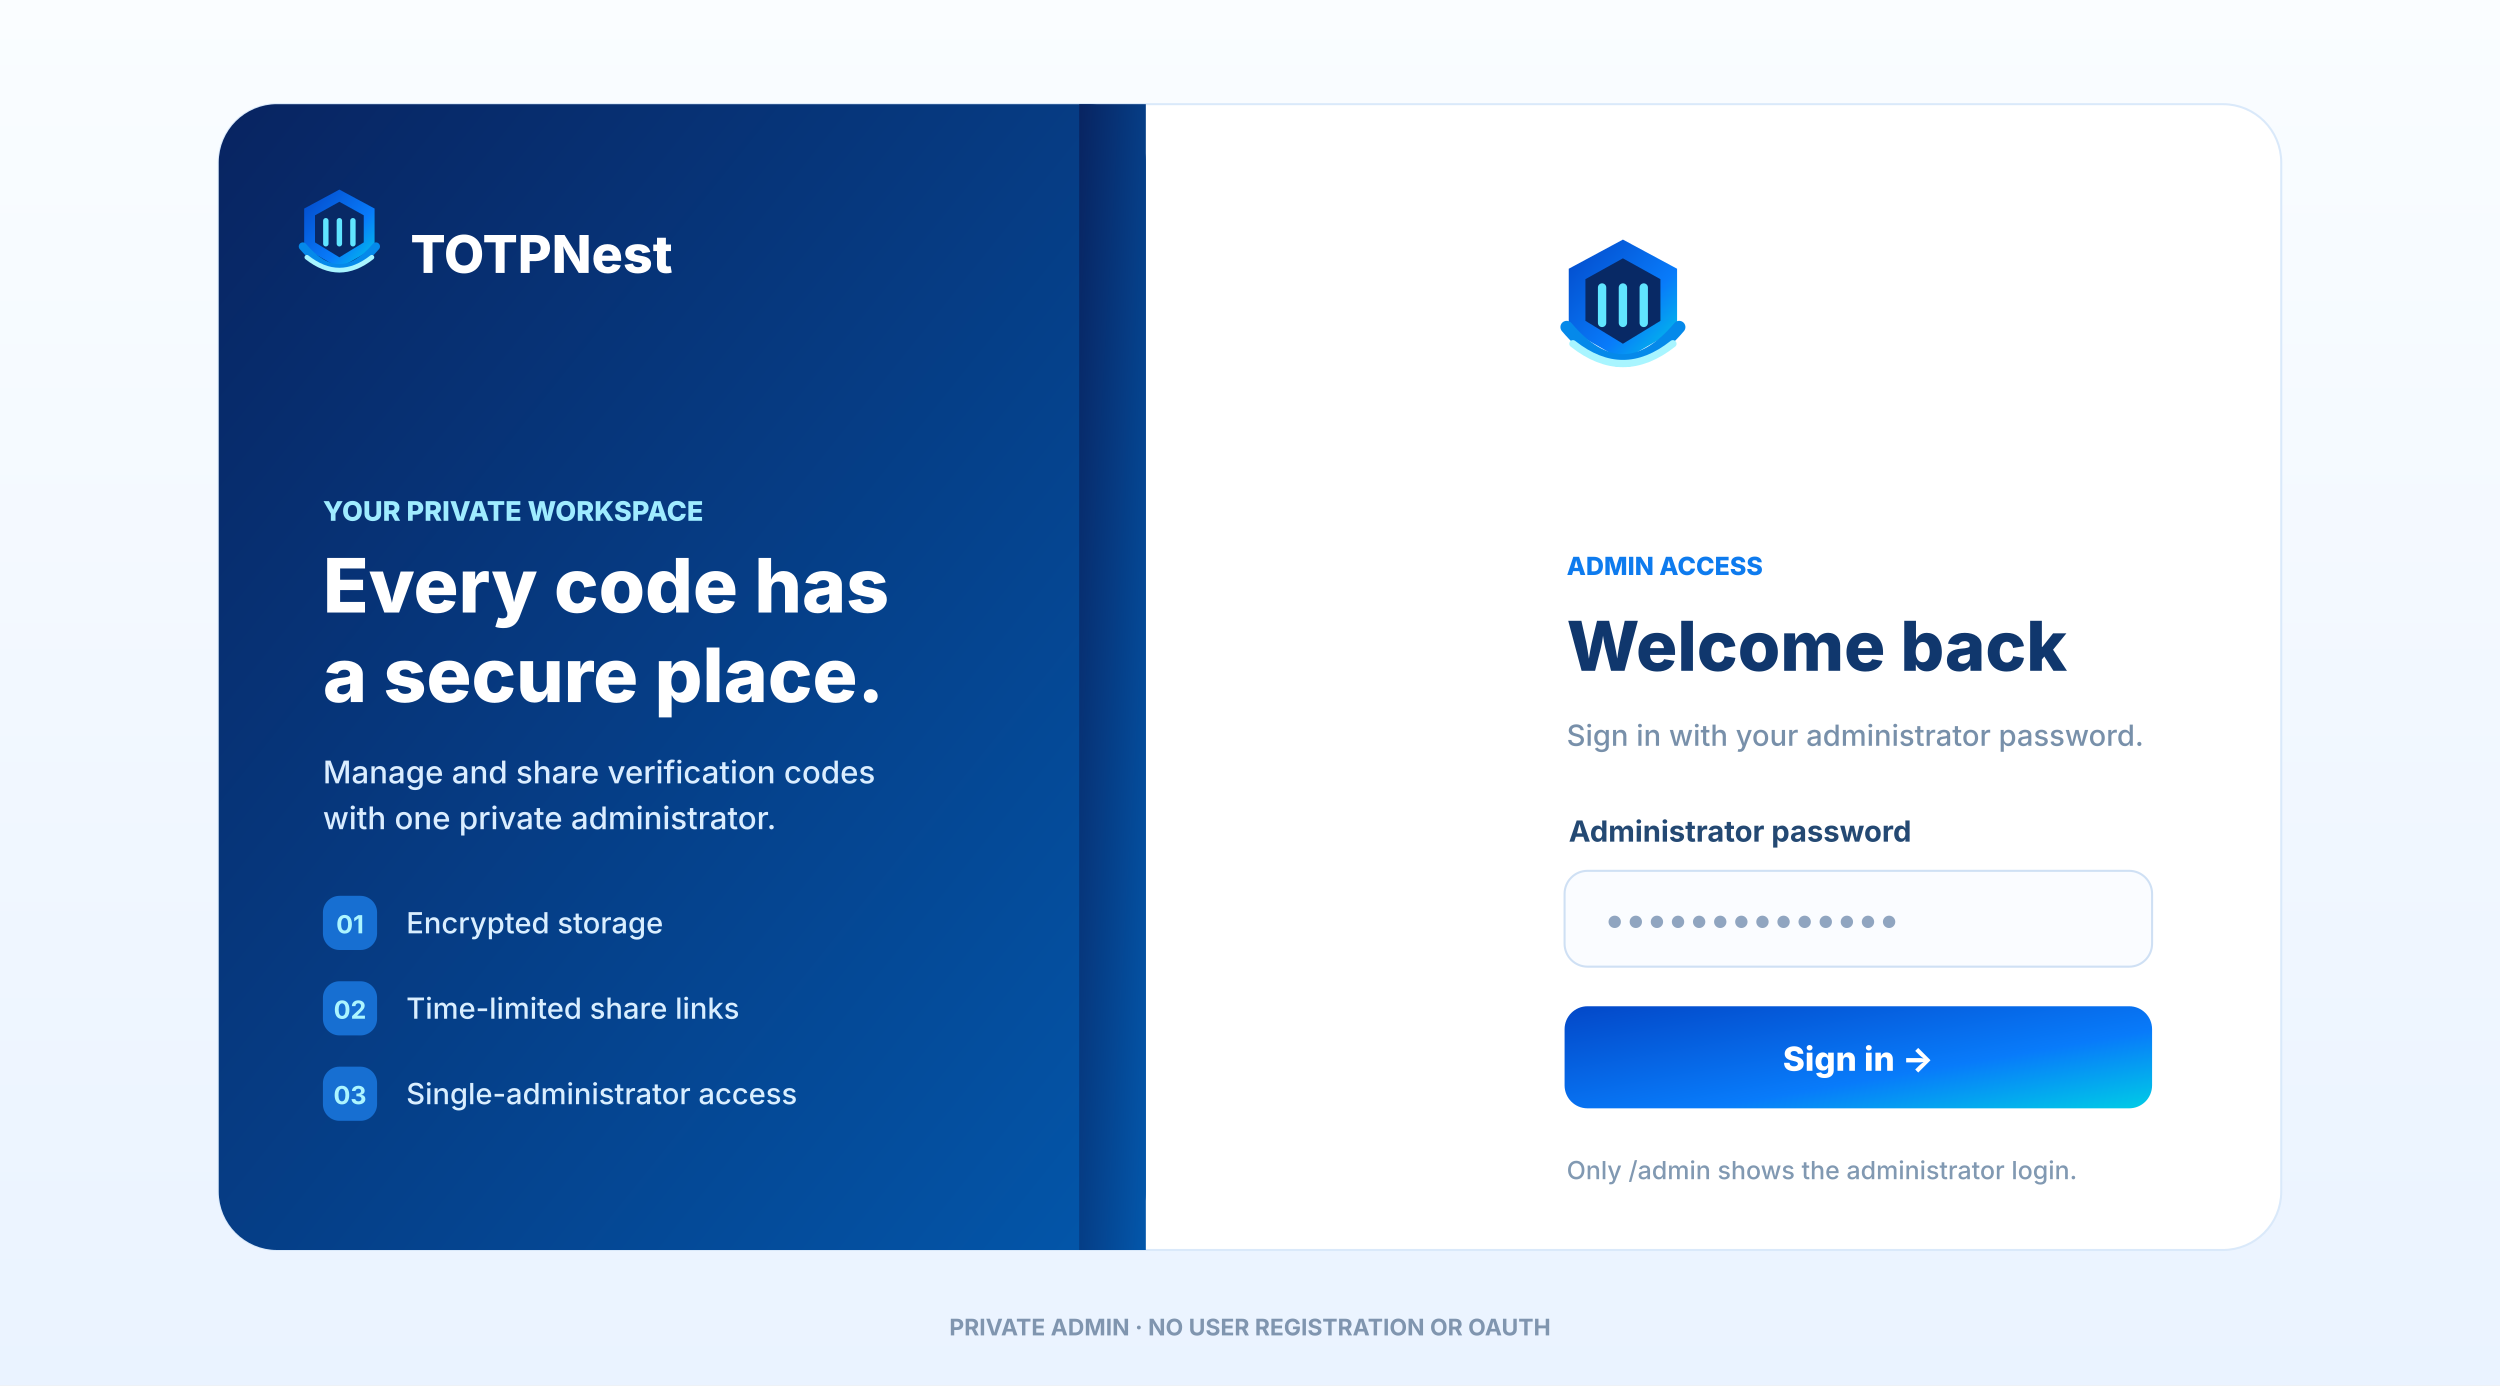
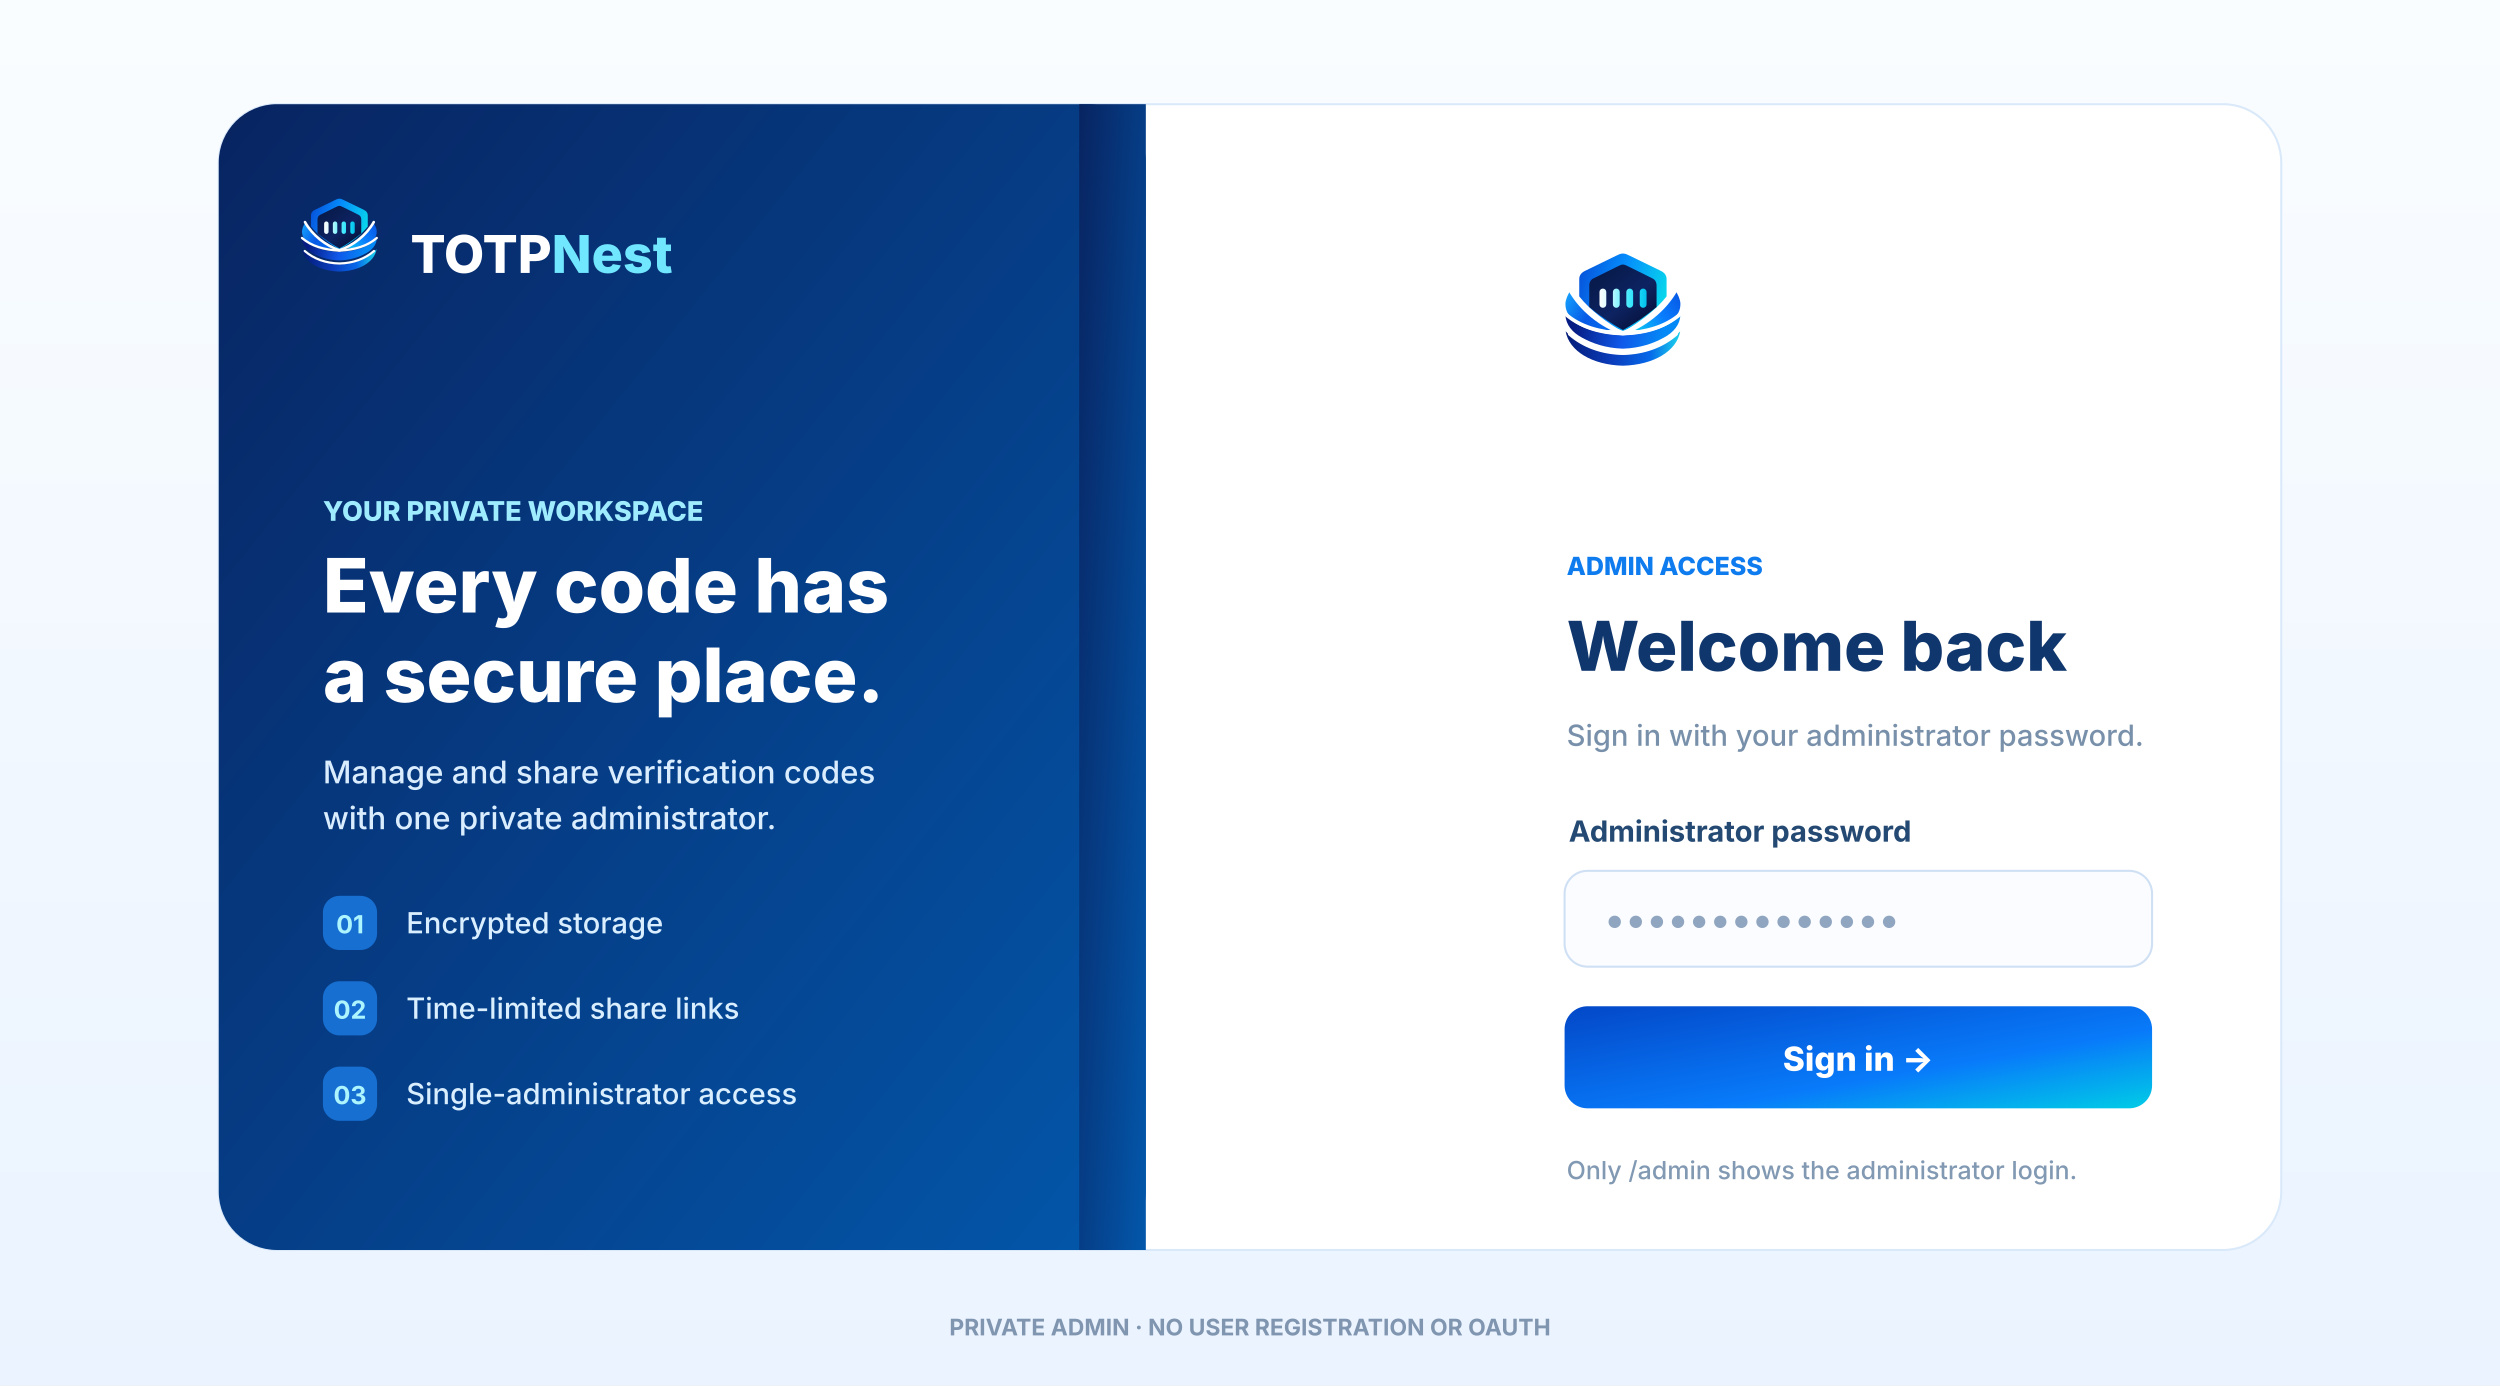
<svg xmlns="http://www.w3.org/2000/svg" width="1200" height="665" viewBox="0 0 1200 665" role="img">
  <defs>
    <linearGradient id="blue" x1="0" y1="0" x2="1" y2="1">
      <stop stop-color="#0348C8" />
      <stop offset=".62" stop-color="#087BFA" />
      <stop offset="1" stop-color="#00CCE6" />
    </linearGradient>
    <linearGradient id="navy" x1="0" y1="0" x2="1" y2="1">
      <stop stop-color="#082461" />
      <stop offset="1" stop-color="#0357AB" />
    </linearGradient>
    <linearGradient id="sky" x1="0" y1="0" x2="0" y2="1">
      <stop stop-color="#FAFDFF" />
      <stop offset="1" stop-color="#EAF3FF" />
    </linearGradient>
    <filter id="shadow" x="-20%" y="-30%" width="150%" height="170%">
      <feDropShadow dx="0" dy="5" stdDeviation="9" flood-color="#1B5091" flood-opacity=".08" />
    </filter>
+     <linearGradient id="shieldRim" x1="484" y1="195" x2="946" y2="348" gradientUnits="userSpaceOnUse">
+       <stop stop-color="#064ED8" />
+       <stop offset=".46" stop-color="#058DFC" />
+       <stop offset=".96" stop-color="#08D8EB" />
+     </linearGradient>
+     <linearGradient id="shieldCore" x1="552" y1="207" x2="820" y2="536" gradientUnits="userSpaceOnUse">
+       <stop stop-color="#071844" />
+       <stop offset=".58" stop-color="#0D2362" />
+       <stop offset="1" stop-color="#060F35" />
+     </linearGradient>
+     <linearGradient id="codeBars" x1="583" y1="363" x2="827" y2="365" gradientUnits="userSpaceOnUse">
+       <stop stop-color="#FFFFFF" />
+       <stop offset=".2" stop-color="#D8FAFF" />
+       <stop offset=".48" stop-color="#6DF3FF" />
+       <stop offset=".75" stop-color="#23E0FA" />
+       <stop offset="1" stop-color="#01BEEC" />
+     </linearGradient>
+     <linearGradient id="wingLeft" x1="409" y1="375" x2="658" y2="525" gradientUnits="userSpaceOnUse">
+       <stop stop-color="#149FFE" />
+       <stop offset=".50" stop-color="#0759E5" />
+       <stop offset="1" stop-color="#0671F2" />
+     </linearGradient>
+     <linearGradient id="wingRight" x1="1000" y1="363" x2="762" y2="530" gradientUnits="userSpaceOnUse">
+       <stop stop-color="#0757E4" />
+       <stop offset=".48" stop-color="#097EFF" />
+       <stop offset="1" stop-color="#0DC9F3" />
+     </linearGradient>
+     <linearGradient id="ribbonMid" x1="421" y1="552" x2="999" y2="535" gradientUnits="userSpaceOnUse">
+       <stop stop-color="#082B92" />
+       <stop offset=".38" stop-color="#155EEF" />
+       <stop offset=".73" stop-color="#0A58DF" />
+       <stop offset="1" stop-color="#10D6EC" />
+     </linearGradient>
+     <linearGradient id="ribbonLow" x1="417" y1="622" x2="970" y2="645" gradientUnits="userSpaceOnUse">
+       <stop stop-color="#041C77" />
+       <stop offset=".43" stop-color="#0B3DBC" />
+       <stop offset=".76" stop-color="#0668E9" />
+       <stop offset="1" stop-color="#19C8EB" />
+     </linearGradient>
+     <linearGradient id="ribbonAccent" x1="455" y1="551" x2="888" y2="642" gradientUnits="userSpaceOnUse">
+       <stop stop-color="#061C83" />
+       <stop offset=".55" stop-color="#1058E9" />
+       <stop offset="1" stop-color="#0589F6" />
+     </linearGradient>
+     <symbol id="totpnest-brand-symbol" viewBox="392 125 624 612">
+       <path fill="url(#shieldRim)" d="M704 147 C692 147 682 152 668 159 L518 232 C496 242 486 256 486 275 L486 361 C539 429 626 493 704 538 C782 493 869 429 922 361 L922 275 C922 256 912 242 890 232 L740 159 C726 152 716 147 704 147Z" />
+       <path fill="url(#shieldCore)" d="M704 202 C697 202 690 205 676 212 L555 272 C542 279 536 292 536 306 L536 414 C585 455 640 494 704 529 C768 494 823 455 872 414 L872 306 C872 292 866 279 853 272 L732 212 C718 205 711 202 704 202Z" />
+       <g fill="url(#codeBars)">
+         <rect x="587" y="322" width="34" height="96" rx="17" />
+         <rect x="654" y="322" width="34" height="96" rx="17" />
+         <rect x="721" y="322" width="34" height="96" rx="17" />
+         <rect x="788" y="322" width="34" height="96" rx="17" />
+       </g>
+       <path fill="url(#ribbonLow)" d="M418 535 C472 596 579 646 704 652 C829 646 936 596 990 535 C973 634 858 703 704 707 C550 703 435 634 418 535Z" />
+       <path fill="url(#ribbonAccent)" d="M417 454 C481 520 581 552 704 556 C827 552 927 520 991 454 C989 502 957 541 908 567 C857 595 792 619 704 622 C616 619 551 595 500 567 C451 541 419 502 417 454Z" />
+       <path fill="url(#wingLeft)" d="M442 333 C430 349 417 377 417 399 C417 461 467 502 596 529 L656 529 C565 488 484 409 442 333Z" />
+       <path fill="url(#wingRight)" d="M966 333 C978 349 991 377 991 399 C991 461 941 502 812 529 L752 529 C843 488 924 409 966 333Z" />
+       <path d="M440 327 C497 429 599 507 704 544 C809 507 911 429 968 327" fill="none" stroke="#FFFFFF" stroke-width="20" stroke-linecap="round" stroke-linejoin="round" />
+       <path d="M417 449 C489 512 586 540 704 546 C822 540 919 512 991 449" fill="none" stroke="#FFFFFF" stroke-width="18" stroke-linecap="round" />
+       <path d="M438 549 C508 610 600 643 704 645 C808 643 900 610 970 549" fill="none" stroke="#FFFFFF" stroke-width="17" stroke-linecap="round" />
+     </symbol>
  </defs>
  <rect x="0" y="0" width="1200" height="665" rx="0" fill="url(#sky)" />
  <rect x="105" y="50" width="990" height="550" rx="28" fill="#FFFFFF" stroke="#DAE9FA" stroke-width="1" />
  <rect x="105" y="50" width="445" height="550" rx="28" fill="url(#navy)" />
  <rect x="518" y="50" width="32" height="550" rx="0" fill="url(#navy)" />
-   <path d="M162.9 91 L179.8 100.1 L179.8 118.95 L162.9 128.7 L146 118.95 L146 100.1Z" fill="url(#blue)" />
-   <path d="M162.9 96.85 L174.6 103.35 L174.6 116.35 L162.9 123.5 L151.2 116.35 L151.2 103.35Z" fill="#082965" />
-   <path d="M 156.4 105.95 v 11.05" fill="none" stroke="#60E5FF" stroke-width="2.6" stroke-linecap="round" stroke-linejoin="round" />
-   <path d="M 162.9 105.95 v 11.05" fill="none" stroke="#60E5FF" stroke-width="2.6" stroke-linecap="round" stroke-linejoin="round" />
-   <path d="M 169.4 105.95 v 11.05" fill="none" stroke="#60E5FF" stroke-width="2.6" stroke-linecap="round" stroke-linejoin="round" />
-   <path d="M 145.35 118.3 Q 162.9 139.1 180.45 118.3" fill="none" stroke="#0589EA" stroke-width="3.9" stroke-linecap="round" stroke-linejoin="round" />
-   <path d="M 147.3 123.5 Q 162.9 135.85 178.5 123.5" fill="none" stroke="#A8F5FF" stroke-width="2.275" stroke-linecap="round" stroke-linejoin="round" />
-   <text x="197" y="131" font-family="Inter,Arial,Helvetica,sans-serif" font-size="25" fill="#FFFFFF" font-weight="780" text-anchor="start">TOTPNest</text>
+   <use href="#totpnest-brand-symbol" x="143.4" y="89.7" width="39" height="46.8" aria-hidden="true" />
+   <text x="197" y="131" font-family="Inter,Arial,Helvetica,sans-serif" font-size="25" fill="#FFFFFF" font-weight="780" text-anchor="start">TOTP<tspan fill="#71E7FF">Nest</tspan>
+   </text>
  <text x="155" y="250" font-family="Inter,Arial,Helvetica,sans-serif" font-size="13" fill="#9FECFF" font-weight="790" text-anchor="start">YOUR PRIVATE WORKSPACE</text>
  <text x="155" y="294" font-family="Inter,Arial,Helvetica,sans-serif" font-size="36" fill="#FFFFFF" font-weight="800" text-anchor="start">Every code has</text>
  <text x="155" y="337" font-family="Inter,Arial,Helvetica,sans-serif" font-size="36" fill="#FFFFFF" font-weight="800" text-anchor="start">a secure place.</text>
  <text x="155" y="376" font-family="Inter,Arial,Helvetica,sans-serif" font-size="15" fill="#DAEDFF" font-weight="500" text-anchor="start">Manage and share verification codes</text>
  <text x="155" y="398" font-family="Inter,Arial,Helvetica,sans-serif" font-size="15" fill="#DAEDFF" font-weight="500" text-anchor="start">with one private administrator.</text>
  <rect x="155" y="430" width="26" height="26" rx="8" fill="#176FD2" />
  <text x="168" y="448" font-family="Inter,Arial,Helvetica,sans-serif" font-size="12" fill="#ACF5FF" font-weight="700" text-anchor="middle">01</text>
  <text x="195" y="448" font-family="Inter,Arial,Helvetica,sans-serif" font-size="14" fill="#D9EEFF" font-weight="500" text-anchor="start">Encrypted storage</text>
  <rect x="155" y="471" width="26" height="26" rx="8" fill="#176FD2" />
  <text x="168" y="489" font-family="Inter,Arial,Helvetica,sans-serif" font-size="12" fill="#ACF5FF" font-weight="700" text-anchor="middle">02</text>
  <text x="195" y="489" font-family="Inter,Arial,Helvetica,sans-serif" font-size="14" fill="#D9EEFF" font-weight="500" text-anchor="start">Time-limited share links</text>
  <rect x="155" y="512" width="26" height="26" rx="8" fill="#176FD2" />
  <text x="168" y="530" font-family="Inter,Arial,Helvetica,sans-serif" font-size="12" fill="#ACF5FF" font-weight="700" text-anchor="middle">03</text>
  <text x="195" y="530" font-family="Inter,Arial,Helvetica,sans-serif" font-size="14" fill="#D9EEFF" font-weight="500" text-anchor="start">Single-administrator access</text>
-   <path d="M779 115 L805 129 L805 158 L779 173 L753 158 L753 129Z" fill="url(#blue)" />
-   <path d="M779 124 L797 134 L797 154 L779 165 L761 154 L761 134Z" fill="#082965" />
-   <path d="M 769 138 v 17" fill="none" stroke="#60E5FF" stroke-width="4" stroke-linecap="round" stroke-linejoin="round" />
-   <path d="M 779 138 v 17" fill="none" stroke="#60E5FF" stroke-width="4" stroke-linecap="round" stroke-linejoin="round" />
-   <path d="M 789 138 v 17" fill="none" stroke="#60E5FF" stroke-width="4" stroke-linecap="round" stroke-linejoin="round" />
-   <path d="M 752 157 Q 779 189 806 157" fill="none" stroke="#0589EA" stroke-width="6" stroke-linecap="round" stroke-linejoin="round" />
-   <path d="M 755 165 Q 779 184 803 165" fill="none" stroke="#A8F5FF" stroke-width="3.5" stroke-linecap="round" stroke-linejoin="round" />
+   <use href="#totpnest-brand-symbol" x="749" y="113" width="60" height="72" aria-hidden="true" />
  <text x="752" y="276" font-family="Inter,Arial,Helvetica,sans-serif" font-size="12" fill="#0E7BEE" font-weight="760" text-anchor="start">ADMIN ACCESS</text>
  <text x="752" y="322" font-family="Inter,Arial,Helvetica,sans-serif" font-size="33" fill="#10376D" font-weight="800" text-anchor="start">Welcome back</text>
  <text x="752" y="358" font-family="Inter,Arial,Helvetica,sans-serif" font-size="14" fill="#7890AA" font-weight="500" text-anchor="start">Sign in with your administrator password.</text>
  <text x="753" y="404" font-family="Inter,Arial,Helvetica,sans-serif" font-size="14" fill="#244973" font-weight="720" text-anchor="start">Administrator password</text>
  <rect x="751" y="418" width="282" height="46" rx="11" fill="#FAFCFF" stroke="#CFE0F4" stroke-width="1" />
  <text x="770" y="448" font-family="Inter,Arial,Helvetica,sans-serif" font-size="19" fill="#90A5C0" font-weight="500" text-anchor="start">••••••••••••••</text>
  <rect x="751" y="483" width="282" height="49" rx="11" fill="url(#blue)" />
  <text x="892" y="514" font-family="Inter,Arial,Helvetica,sans-serif" font-size="16" fill="#FFFFFF" font-weight="770" text-anchor="middle">Sign in  →</text>
  <text x="752" y="566" font-family="Inter,Arial,Helvetica,sans-serif" font-size="12" fill="#8199B2" font-weight="500" text-anchor="start">Only /admin shows the administrator login.</text>
  <text x="600" y="641" font-family="Inter,Arial,Helvetica,sans-serif" font-size="11" fill="#8095AF" font-weight="700" text-anchor="middle">PRIVATE ADMIN · NO USER REGISTRATION OR OAUTH</text>
</svg>
